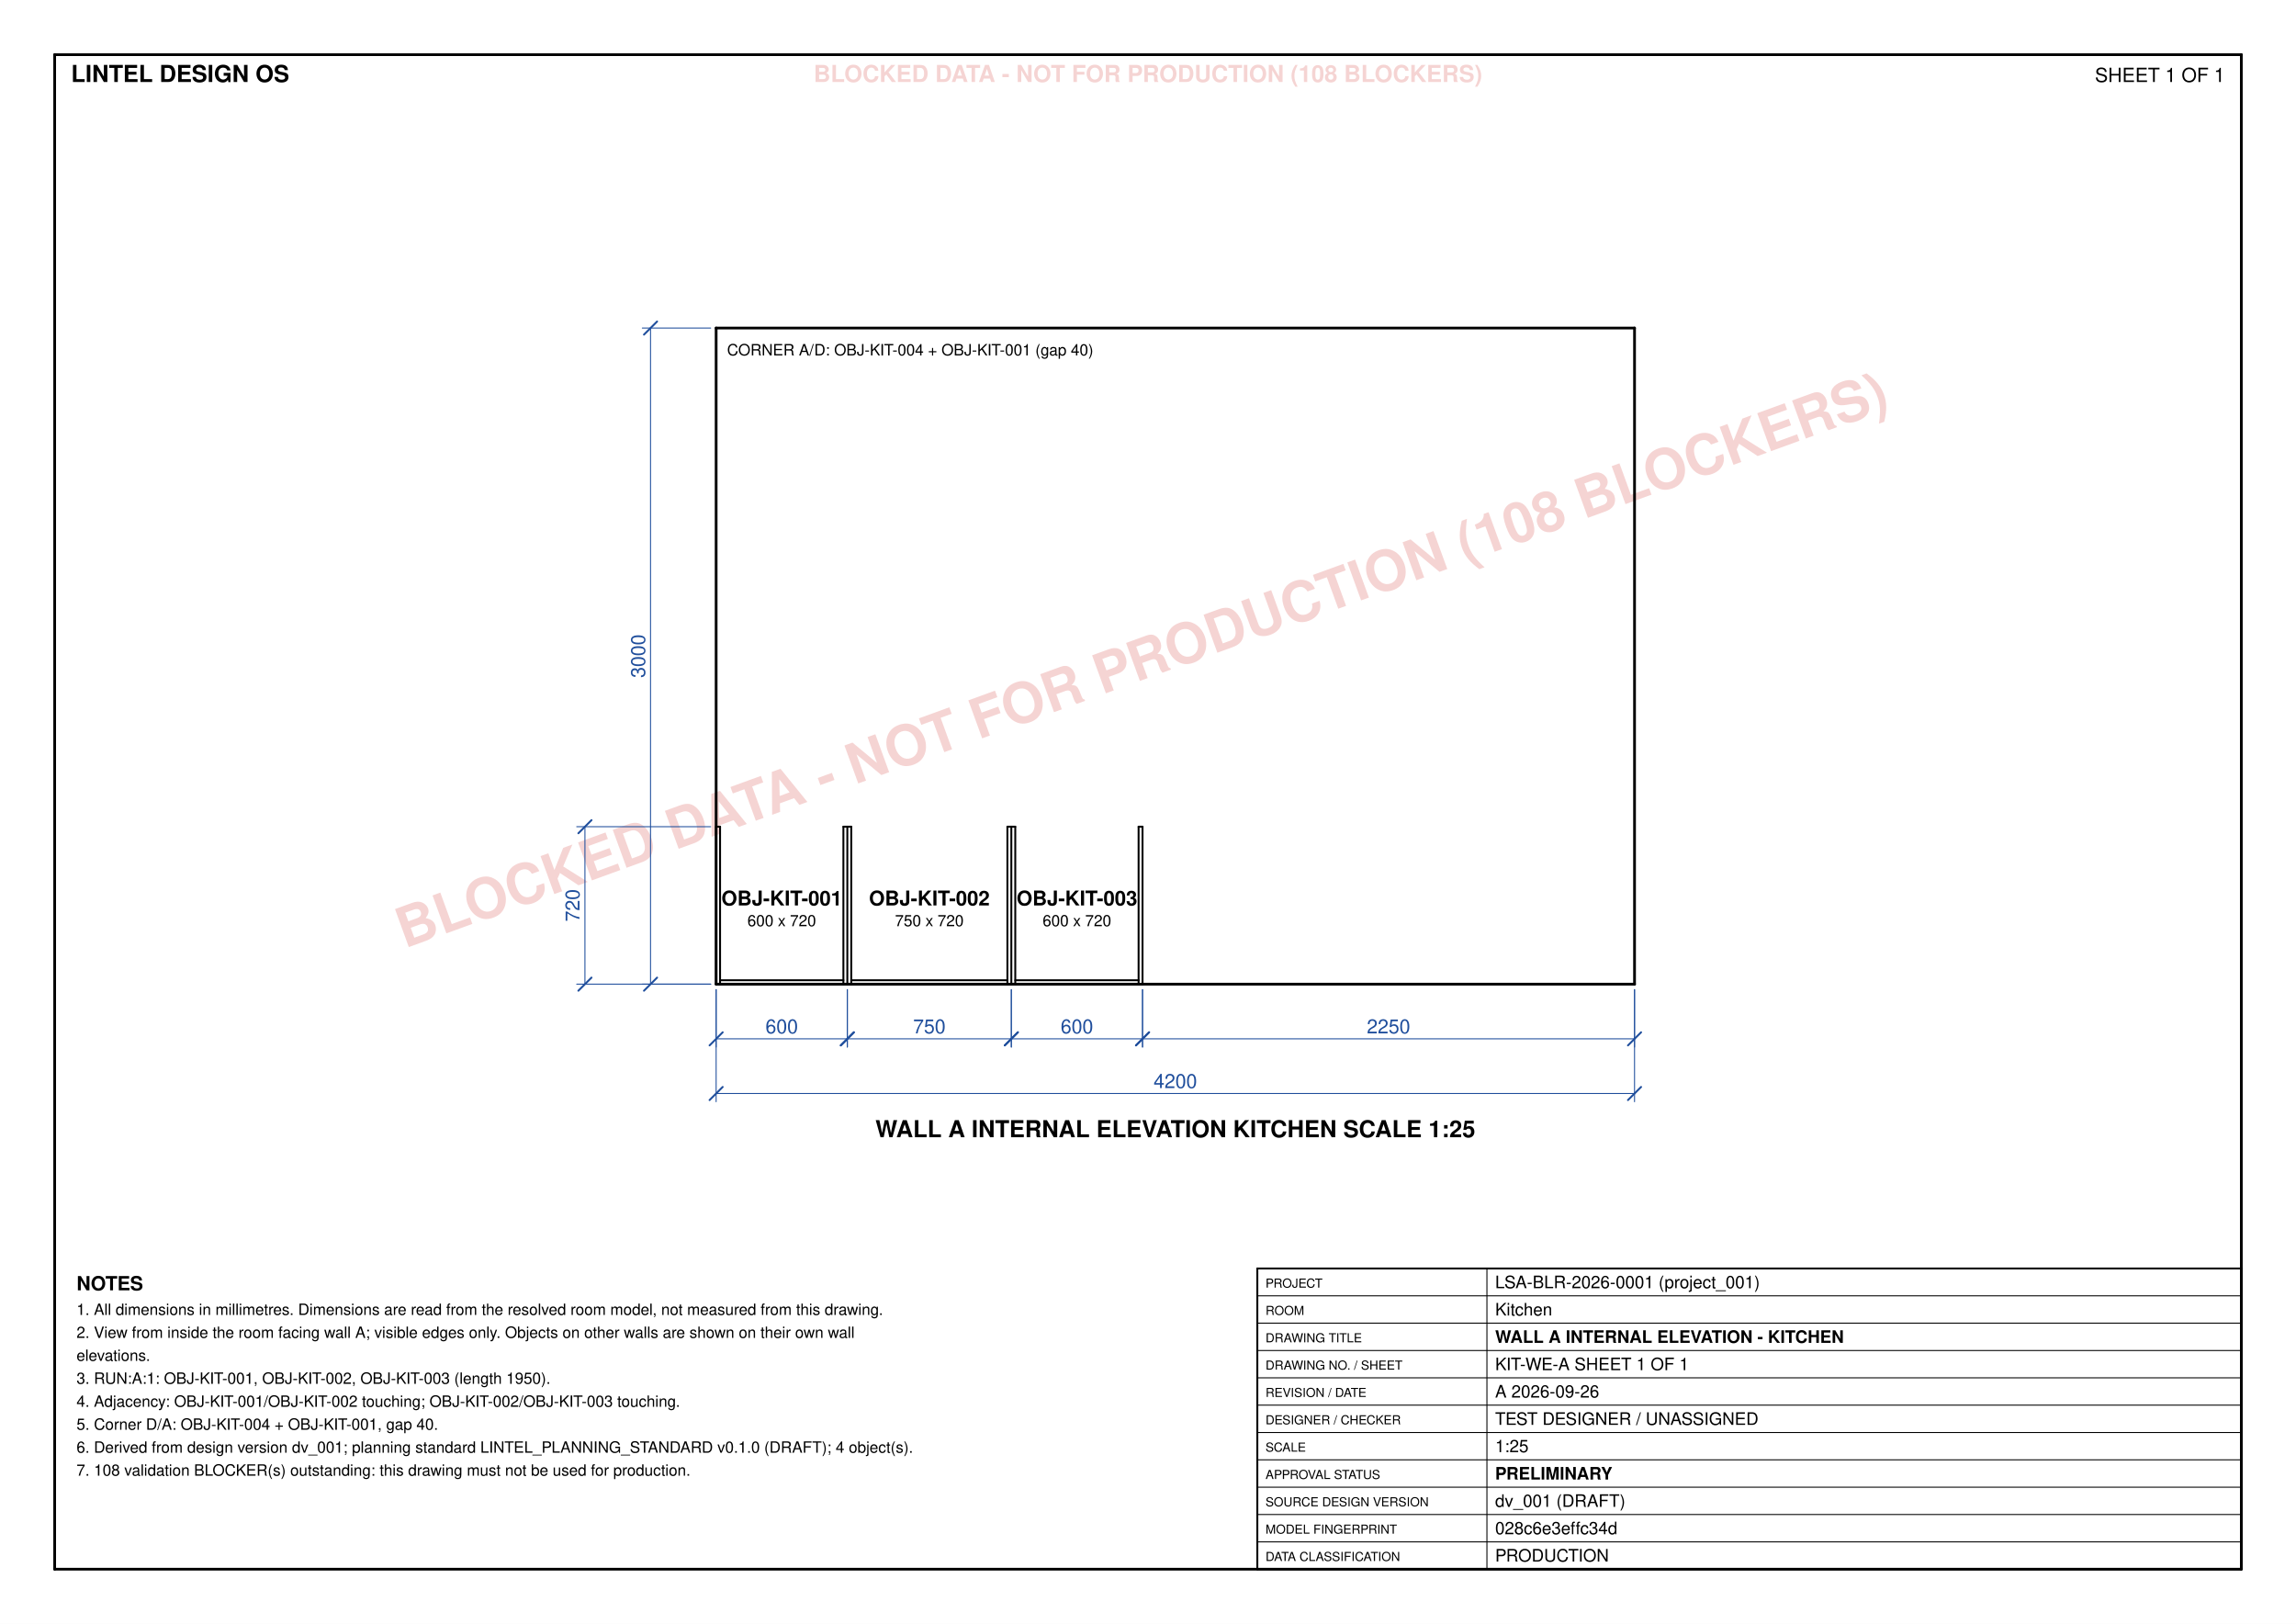
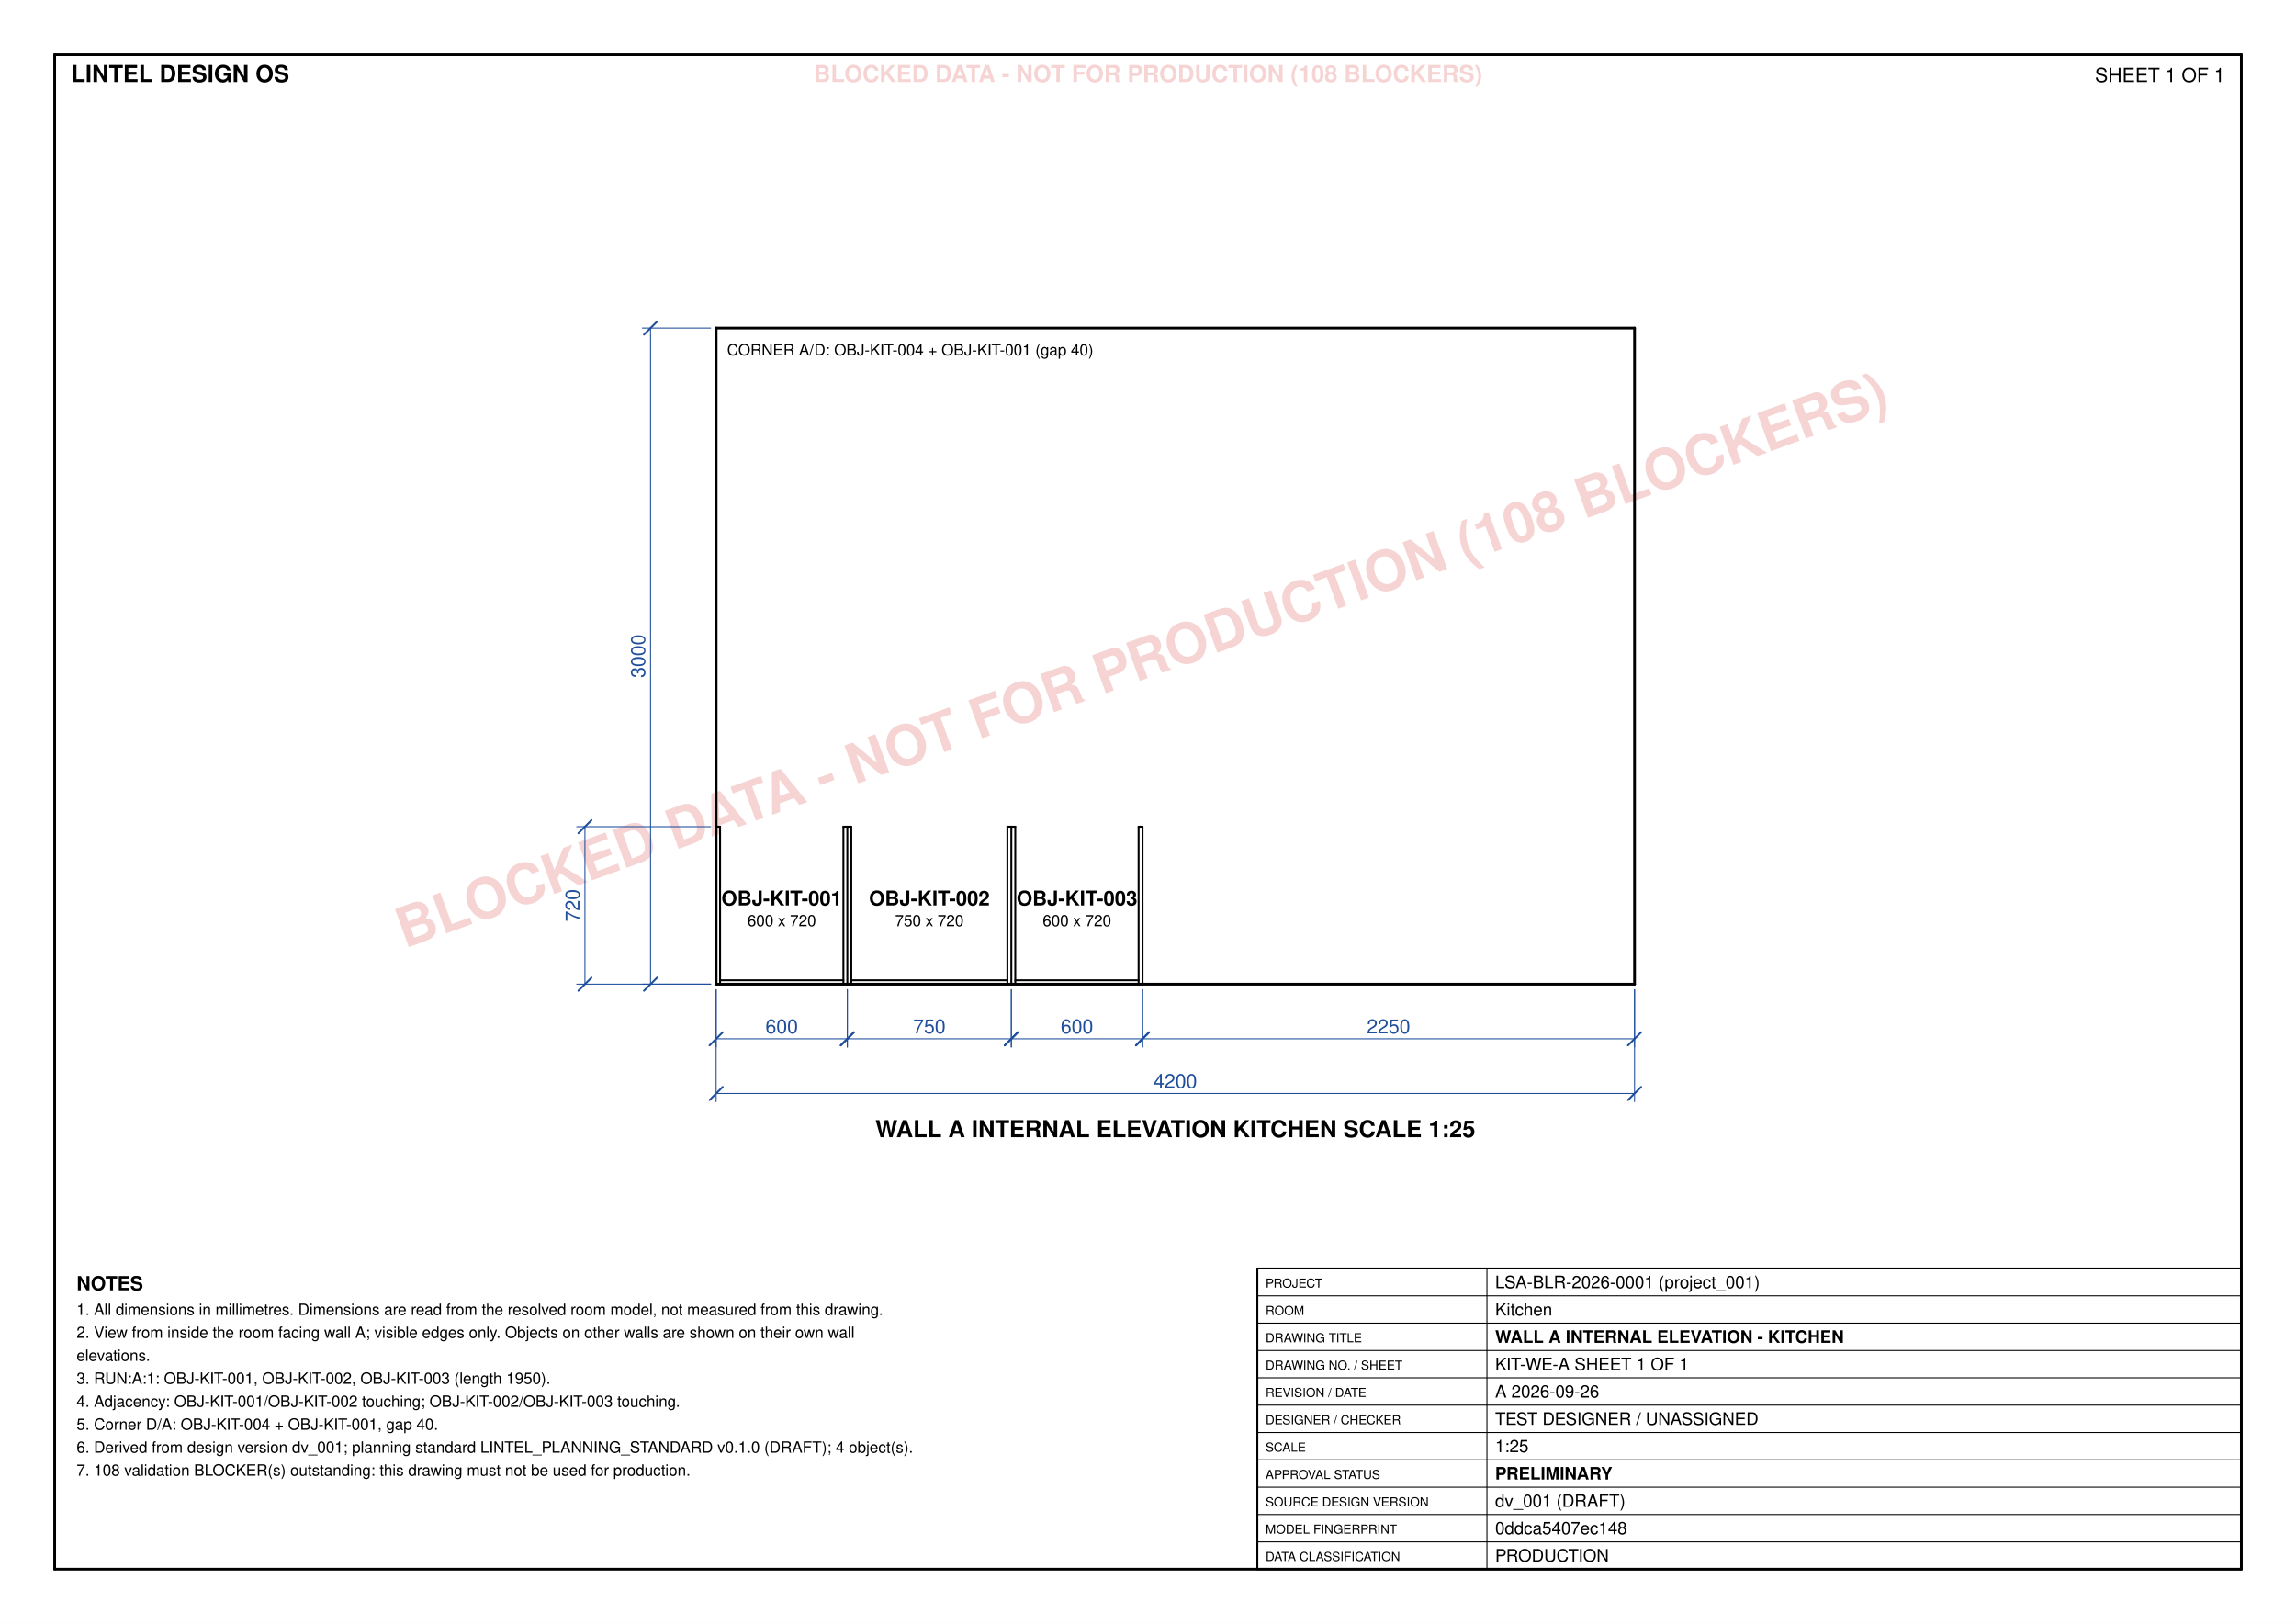
- <svg xmlns="http://www.w3.org/2000/svg" width="420mm" height="297mm" viewBox="0 0 420 297" data-drawing-id="DRW:dv_001:room_001:WALL_INTERNAL_ELEVATION:A:KIT-WE-A:RA" data-drawing-type="WALL_INTERNAL_ELEVATION" data-status="PRELIMINARY" data-design-version="dv_001" data-model-fingerprint="028c6e3effc34d" data-classification="PRODUCTION" data-content-hash="1bfbdeca48329c" data-sheet="1/1" data-room-id="room_001" data-objects="obj_001,obj_002,obj_003">
+ <svg xmlns="http://www.w3.org/2000/svg" width="420mm" height="297mm" viewBox="0 0 420 297" data-drawing-id="DRW:dv_001:room_001:WALL_INTERNAL_ELEVATION:A:KIT-WE-A:RA" data-drawing-type="WALL_INTERNAL_ELEVATION" data-status="PRELIMINARY" data-design-version="dv_001" data-model-fingerprint="0ddca5407ec148" data-classification="PRODUCTION" data-content-hash="0a1c117f96502d" data-sheet="1/1" data-room-id="room_001" data-objects="obj_001,obj_002,obj_003">
  <rect x="0" y="0" width="420" height="297" fill="#ffffff" />
  <g id="WATERMARK" fill="#d9534f" stroke="#d9534f" opacity="0.25" font-family="Helvetica, Arial, sans-serif" stroke-linecap="round">
    <text stroke="none" x="210" y="124" font-size="10.143" text-anchor="middle" font-weight="bold" transform="rotate(-20 210 124)">BLOCKED DATA - NOT FOR PRODUCTION (108 BLOCKERS)</text>
    <text stroke="none" x="210" y="15" font-size="4.286" text-anchor="middle" font-weight="bold">BLOCKED DATA - NOT FOR PRODUCTION (108 BLOCKERS)</text>
  </g>
  <g id="BORDER" fill="#000000" stroke="#000000" font-family="Helvetica, Arial, sans-serif" stroke-linecap="round">
    <line fill="none" x1="10" y1="10" x2="410" y2="10" stroke-width="0.5" />
    <line fill="none" x1="410" y1="10" x2="410" y2="287" stroke-width="0.5" />
    <line fill="none" x1="410" y1="287" x2="10" y2="287" stroke-width="0.5" />
    <line fill="none" x1="10" y1="287" x2="10" y2="10" stroke-width="0.5" />
    <text stroke="none" x="13" y="15" font-size="4.286" text-anchor="start" font-weight="bold">LINTEL DESIGN OS</text>
    <text stroke="none" x="407" y="15" font-size="3.571" text-anchor="end">SHEET 1 OF 1</text>
  </g>
  <g id="VISIBLE" fill="#000000" stroke="#000000" font-family="Helvetica, Arial, sans-serif" stroke-linecap="round">
    <line fill="none" x1="131" y1="180" x2="299" y2="180" stroke-width="0.5" />
    <line fill="none" x1="131" y1="60" x2="299" y2="60" stroke-width="0.5" />
    <line fill="none" x1="131" y1="180" x2="131" y2="60" stroke-width="0.5" />
    <line fill="none" x1="299" y1="180" x2="299" y2="60" stroke-width="0.5" />
    <line fill="none" x1="131" y1="180" x2="209" y2="180" stroke-width="0.35" />
    <line fill="none" x1="131.72" y1="179.28" x2="154.28" y2="179.28" stroke-width="0.35" />
    <line fill="none" x1="155.72" y1="179.28" x2="184.28" y2="179.28" stroke-width="0.35" />
    <line fill="none" x1="185.72" y1="179.28" x2="208.28" y2="179.28" stroke-width="0.35" />
    <line fill="none" x1="131" y1="151.2" x2="131.72" y2="151.2" stroke-width="0.35" />
    <line fill="none" x1="154.28" y1="151.2" x2="155.72" y2="151.2" stroke-width="0.35" />
    <line fill="none" x1="184.28" y1="151.2" x2="185.72" y2="151.2" stroke-width="0.35" />
    <line fill="none" x1="208.28" y1="151.2" x2="209" y2="151.2" stroke-width="0.35" />
    <line fill="none" x1="131" y1="180" x2="131" y2="151.2" stroke-width="0.35" />
    <line fill="none" x1="131.72" y1="180" x2="131.72" y2="151.2" stroke-width="0.35" />
    <line fill="none" x1="154.28" y1="180" x2="154.28" y2="151.2" stroke-width="0.35" />
    <line fill="none" x1="155" y1="180" x2="155" y2="151.2" stroke-width="0.35" />
    <line fill="none" x1="155.72" y1="180" x2="155.72" y2="151.2" stroke-width="0.35" />
    <line fill="none" x1="184.28" y1="180" x2="184.28" y2="151.2" stroke-width="0.35" />
    <line fill="none" x1="185" y1="180" x2="185" y2="151.2" stroke-width="0.35" />
    <line fill="none" x1="185.72" y1="180" x2="185.72" y2="151.2" stroke-width="0.35" />
    <line fill="none" x1="208.28" y1="180" x2="208.28" y2="151.2" stroke-width="0.35" />
    <line fill="none" x1="209" y1="180" x2="209" y2="151.2" stroke-width="0.35" />
  </g>
  <g id="DIMENSION" fill="#1f4e9c" stroke="#1f4e9c" font-family="Helvetica, Arial, sans-serif" stroke-linecap="round">
    <line fill="none" x1="131" y1="181" x2="131" y2="191.5" stroke-width="0.18" />
    <line fill="none" x1="129.8" y1="191.2" x2="132.2" y2="188.8" stroke-width="0.35" />
    <line fill="none" x1="155" y1="181" x2="155" y2="191.5" stroke-width="0.18" />
    <line fill="none" x1="153.8" y1="191.2" x2="156.2" y2="188.8" stroke-width="0.35" />
    <line fill="none" x1="131" y1="190" x2="155" y2="190" stroke-width="0.18" />
    <text stroke="none" x="143" y="189" font-size="3.571" text-anchor="middle">600</text>
    <line fill="none" x1="155" y1="181" x2="155" y2="191.5" stroke-width="0.18" />
    <line fill="none" x1="153.8" y1="191.2" x2="156.2" y2="188.8" stroke-width="0.35" />
    <line fill="none" x1="185" y1="181" x2="185" y2="191.5" stroke-width="0.18" />
    <line fill="none" x1="183.8" y1="191.2" x2="186.2" y2="188.8" stroke-width="0.35" />
    <line fill="none" x1="155" y1="190" x2="185" y2="190" stroke-width="0.18" />
    <text stroke="none" x="170" y="189" font-size="3.571" text-anchor="middle">750</text>
    <line fill="none" x1="185" y1="181" x2="185" y2="191.5" stroke-width="0.18" />
    <line fill="none" x1="183.8" y1="191.2" x2="186.2" y2="188.8" stroke-width="0.35" />
    <line fill="none" x1="209" y1="181" x2="209" y2="191.5" stroke-width="0.18" />
    <line fill="none" x1="207.8" y1="191.2" x2="210.2" y2="188.8" stroke-width="0.35" />
    <line fill="none" x1="185" y1="190" x2="209" y2="190" stroke-width="0.18" />
    <text stroke="none" x="197" y="189" font-size="3.571" text-anchor="middle">600</text>
    <line fill="none" x1="209" y1="181" x2="209" y2="191.5" stroke-width="0.18" />
    <line fill="none" x1="207.8" y1="191.2" x2="210.2" y2="188.8" stroke-width="0.35" />
    <line fill="none" x1="299" y1="181" x2="299" y2="191.5" stroke-width="0.18" />
    <line fill="none" x1="297.8" y1="191.2" x2="300.2" y2="188.8" stroke-width="0.35" />
    <line fill="none" x1="209" y1="190" x2="299" y2="190" stroke-width="0.18" />
    <text stroke="none" x="254" y="189" font-size="3.571" text-anchor="middle">2250</text>
    <line fill="none" x1="131" y1="181" x2="131" y2="201.5" stroke-width="0.18" />
    <line fill="none" x1="129.8" y1="201.2" x2="132.2" y2="198.8" stroke-width="0.35" />
    <line fill="none" x1="299" y1="181" x2="299" y2="201.5" stroke-width="0.18" />
    <line fill="none" x1="297.8" y1="201.2" x2="300.2" y2="198.8" stroke-width="0.35" />
    <line fill="none" x1="131" y1="200" x2="299" y2="200" stroke-width="0.18" />
    <text stroke="none" x="215" y="199" font-size="3.571" text-anchor="middle">4200</text>
    <line fill="none" x1="130" y1="180" x2="117.5" y2="180" stroke-width="0.18" />
    <line fill="none" x1="117.8" y1="181.2" x2="120.2" y2="178.8" stroke-width="0.35" />
    <line fill="none" x1="130" y1="60" x2="117.5" y2="60" stroke-width="0.18" />
    <line fill="none" x1="117.8" y1="61.2" x2="120.2" y2="58.8" stroke-width="0.35" />
    <line fill="none" x1="119" y1="180" x2="119" y2="60" stroke-width="0.18" />
    <text stroke="none" x="118" y="120" font-size="3.571" text-anchor="middle" transform="rotate(-90 118 120)">3000</text>
    <line fill="none" x1="130" y1="180" x2="105.5" y2="180" stroke-width="0.18" />
    <line fill="none" x1="105.8" y1="181.2" x2="108.2" y2="178.8" stroke-width="0.35" />
    <line fill="none" x1="130" y1="151.2" x2="105.5" y2="151.2" stroke-width="0.18" />
    <line fill="none" x1="105.8" y1="152.4" x2="108.2" y2="150" stroke-width="0.35" />
    <line fill="none" x1="107" y1="180" x2="107" y2="151.2" stroke-width="0.18" />
    <text stroke="none" x="106" y="165.6" font-size="3.571" text-anchor="middle" transform="rotate(-90 106 165.6)">720</text>
  </g>
  <g id="ANNOTATION" fill="#000000" stroke="#000000" font-family="Helvetica, Arial, sans-serif" stroke-linecap="round">
    <text stroke="none" x="143" y="165.6" font-size="3.714" text-anchor="middle" font-weight="bold">OBJ-KIT-001</text>
    <text stroke="none" x="143" y="169.4" font-size="2.857" text-anchor="middle">600 x 720</text>
    <text stroke="none" x="170" y="165.6" font-size="3.714" text-anchor="middle" font-weight="bold">OBJ-KIT-002</text>
    <text stroke="none" x="170" y="169.4" font-size="2.857" text-anchor="middle">750 x 720</text>
    <text stroke="none" x="197" y="165.6" font-size="3.714" text-anchor="middle" font-weight="bold">OBJ-KIT-003</text>
    <text stroke="none" x="197" y="169.4" font-size="2.857" text-anchor="middle">600 x 720</text>
    <text stroke="none" x="133" y="65" font-size="2.857" text-anchor="start">CORNER A/D: OBJ-KIT-004 + OBJ-KIT-001 (gap 40)</text>
    <text stroke="none" x="215" y="208" font-size="4.286" text-anchor="middle" font-weight="bold">WALL A INTERNAL ELEVATION  KITCHEN  SCALE 1:25</text>
    <text stroke="none" x="14" y="236" font-size="3.571" text-anchor="start" font-weight="bold">NOTES</text>
    <text stroke="none" x="14" y="240.5" font-size="2.857" text-anchor="start">1. All dimensions in millimetres. Dimensions are read from the resolved room model, not measured from this drawing.</text>
    <text stroke="none" x="14" y="244.7" font-size="2.857" text-anchor="start">2. View from inside the room facing wall A; visible edges only. Objects on other walls are shown on their own wall</text>
    <text stroke="none" x="14" y="248.9" font-size="2.857" text-anchor="start">   elevations.</text>
    <text stroke="none" x="14" y="253.1" font-size="2.857" text-anchor="start">3. RUN:A:1: OBJ-KIT-001, OBJ-KIT-002, OBJ-KIT-003 (length 1950).</text>
    <text stroke="none" x="14" y="257.3" font-size="2.857" text-anchor="start">4. Adjacency: OBJ-KIT-001/OBJ-KIT-002 touching; OBJ-KIT-002/OBJ-KIT-003 touching.</text>
    <text stroke="none" x="14" y="261.5" font-size="2.857" text-anchor="start">5. Corner D/A: OBJ-KIT-004 + OBJ-KIT-001, gap 40.</text>
    <text stroke="none" x="14" y="265.7" font-size="2.857" text-anchor="start">6. Derived from design version dv_001; planning standard LINTEL_PLANNING_STANDARD v0.1.0 (DRAFT); 4 object(s).</text>
    <text stroke="none" x="14" y="269.9" font-size="2.857" text-anchor="start">7. 108 validation BLOCKER(s) outstanding: this drawing must not be used for production.</text>
  </g>
  <g id="TITLE_BLOCK" fill="#000000" stroke="#000000" font-family="Helvetica, Arial, sans-serif" stroke-linecap="round">
    <line fill="none" x1="230" y1="232" x2="410" y2="232" stroke-width="0.35" />
    <line fill="none" x1="410" y1="232" x2="410" y2="287" stroke-width="0.35" />
    <line fill="none" x1="410" y1="287" x2="230" y2="287" stroke-width="0.35" />
    <line fill="none" x1="230" y1="287" x2="230" y2="232" stroke-width="0.35" />
    <line fill="none" x1="272" y1="232" x2="272" y2="287" stroke-width="0.18" />
    <text stroke="none" x="231.5" y="235.5" font-size="2.286" text-anchor="start">PROJECT</text>
    <text stroke="none" x="273.5" y="235.6" font-size="3.143" text-anchor="start">LSA-BLR-2026-0001 (project_001)</text>
    <line fill="none" x1="230" y1="237" x2="410" y2="237" stroke-width="0.18" />
    <text stroke="none" x="231.5" y="240.5" font-size="2.286" text-anchor="start">ROOM</text>
    <text stroke="none" x="273.5" y="240.6" font-size="3.143" text-anchor="start">Kitchen</text>
    <line fill="none" x1="230" y1="242" x2="410" y2="242" stroke-width="0.18" />
    <text stroke="none" x="231.5" y="245.5" font-size="2.286" text-anchor="start">DRAWING TITLE</text>
    <text stroke="none" x="273.5" y="245.6" font-size="3.143" text-anchor="start" font-weight="bold">WALL A INTERNAL ELEVATION - KITCHEN</text>
    <line fill="none" x1="230" y1="247" x2="410" y2="247" stroke-width="0.18" />
    <text stroke="none" x="231.5" y="250.5" font-size="2.286" text-anchor="start">DRAWING NO. / SHEET</text>
    <text stroke="none" x="273.5" y="250.6" font-size="3.143" text-anchor="start">KIT-WE-A   SHEET 1 OF 1</text>
    <line fill="none" x1="230" y1="252" x2="410" y2="252" stroke-width="0.18" />
    <text stroke="none" x="231.5" y="255.5" font-size="2.286" text-anchor="start">REVISION / DATE</text>
    <text stroke="none" x="273.5" y="255.6" font-size="3.143" text-anchor="start">A   2026-09-26</text>
    <line fill="none" x1="230" y1="257" x2="410" y2="257" stroke-width="0.18" />
    <text stroke="none" x="231.5" y="260.5" font-size="2.286" text-anchor="start">DESIGNER / CHECKER</text>
    <text stroke="none" x="273.5" y="260.6" font-size="3.143" text-anchor="start">TEST DESIGNER / UNASSIGNED</text>
    <line fill="none" x1="230" y1="262" x2="410" y2="262" stroke-width="0.18" />
    <text stroke="none" x="231.5" y="265.5" font-size="2.286" text-anchor="start">SCALE</text>
    <text stroke="none" x="273.5" y="265.6" font-size="3.143" text-anchor="start">1:25</text>
    <line fill="none" x1="230" y1="267" x2="410" y2="267" stroke-width="0.18" />
    <text stroke="none" x="231.5" y="270.5" font-size="2.286" text-anchor="start">APPROVAL STATUS</text>
    <text stroke="none" x="273.5" y="270.6" font-size="3.143" text-anchor="start" font-weight="bold">PRELIMINARY</text>
    <line fill="none" x1="230" y1="272" x2="410" y2="272" stroke-width="0.18" />
    <text stroke="none" x="231.5" y="275.5" font-size="2.286" text-anchor="start">SOURCE DESIGN VERSION</text>
    <text stroke="none" x="273.5" y="275.6" font-size="3.143" text-anchor="start">dv_001 (DRAFT)</text>
    <line fill="none" x1="230" y1="277" x2="410" y2="277" stroke-width="0.18" />
    <text stroke="none" x="231.5" y="280.5" font-size="2.286" text-anchor="start">MODEL FINGERPRINT</text>
-     <text stroke="none" x="273.5" y="280.6" font-size="3.143" text-anchor="start">028c6e3effc34d</text>
+     <text stroke="none" x="273.5" y="280.6" font-size="3.143" text-anchor="start">0ddca5407ec148</text>
    <line fill="none" x1="230" y1="282" x2="410" y2="282" stroke-width="0.18" />
    <text stroke="none" x="231.5" y="285.5" font-size="2.286" text-anchor="start">DATA CLASSIFICATION</text>
    <text stroke="none" x="273.5" y="285.6" font-size="3.143" text-anchor="start">PRODUCTION</text>
  </g>
</svg>
